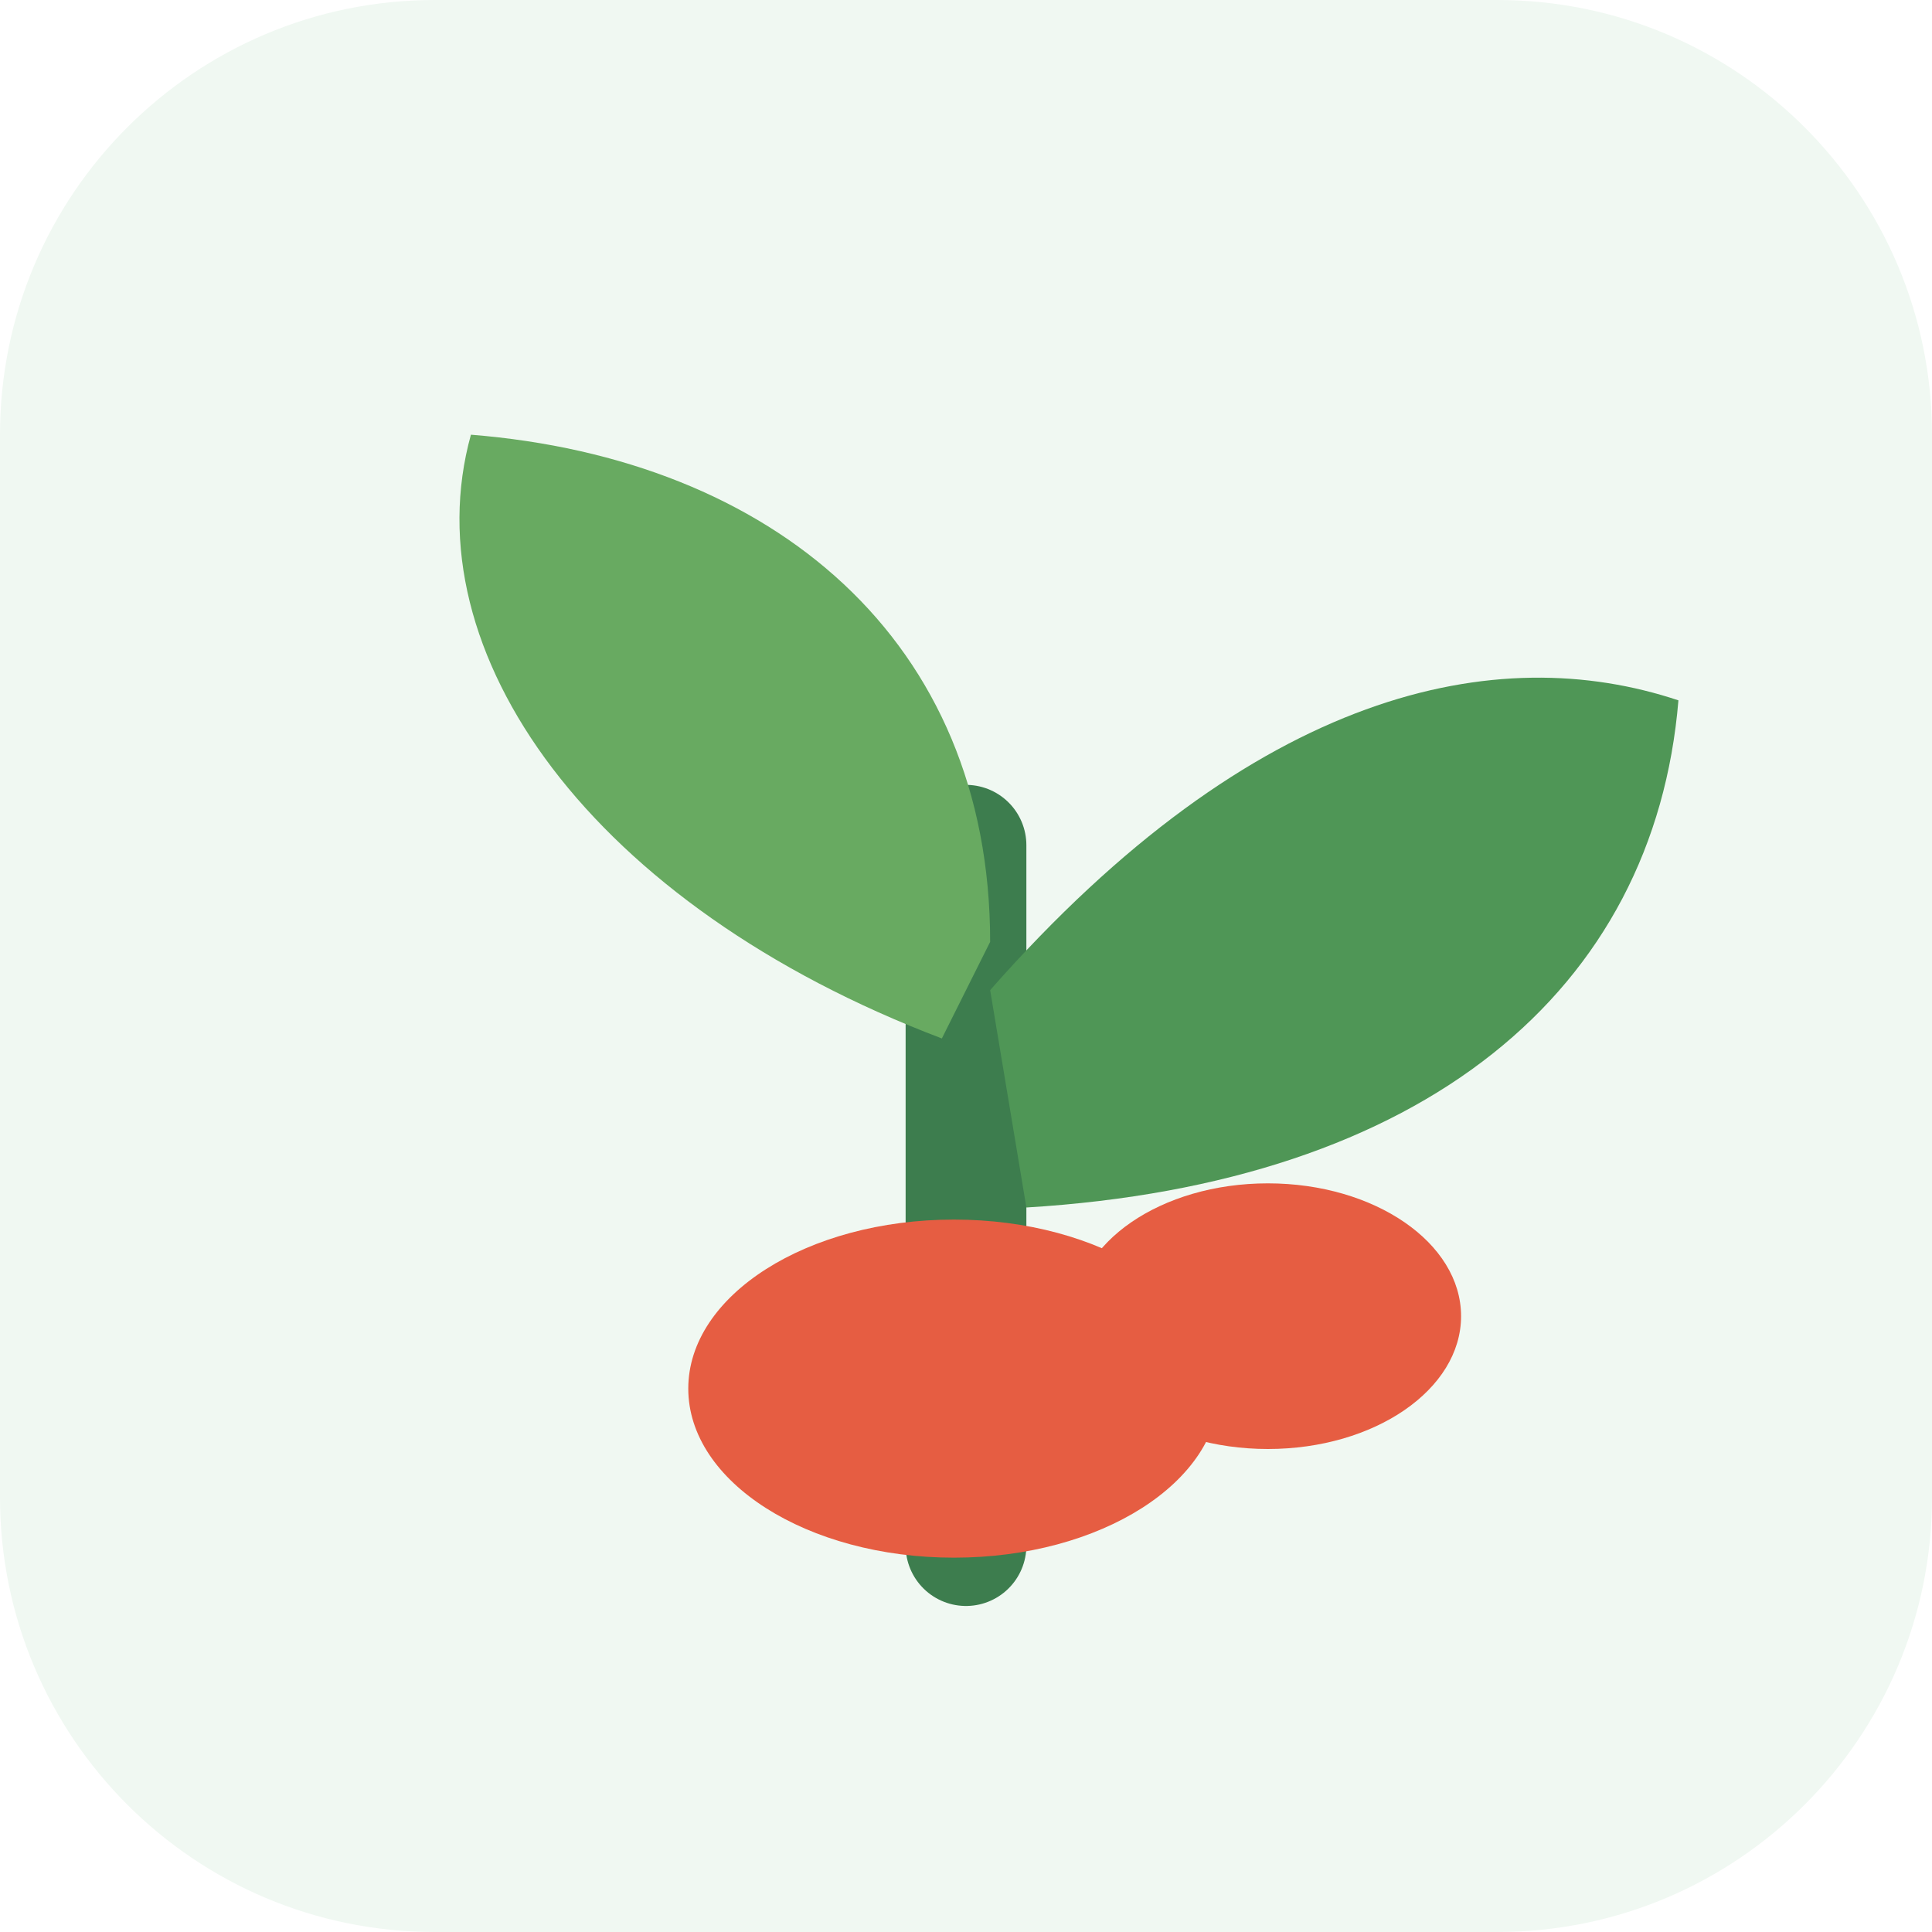
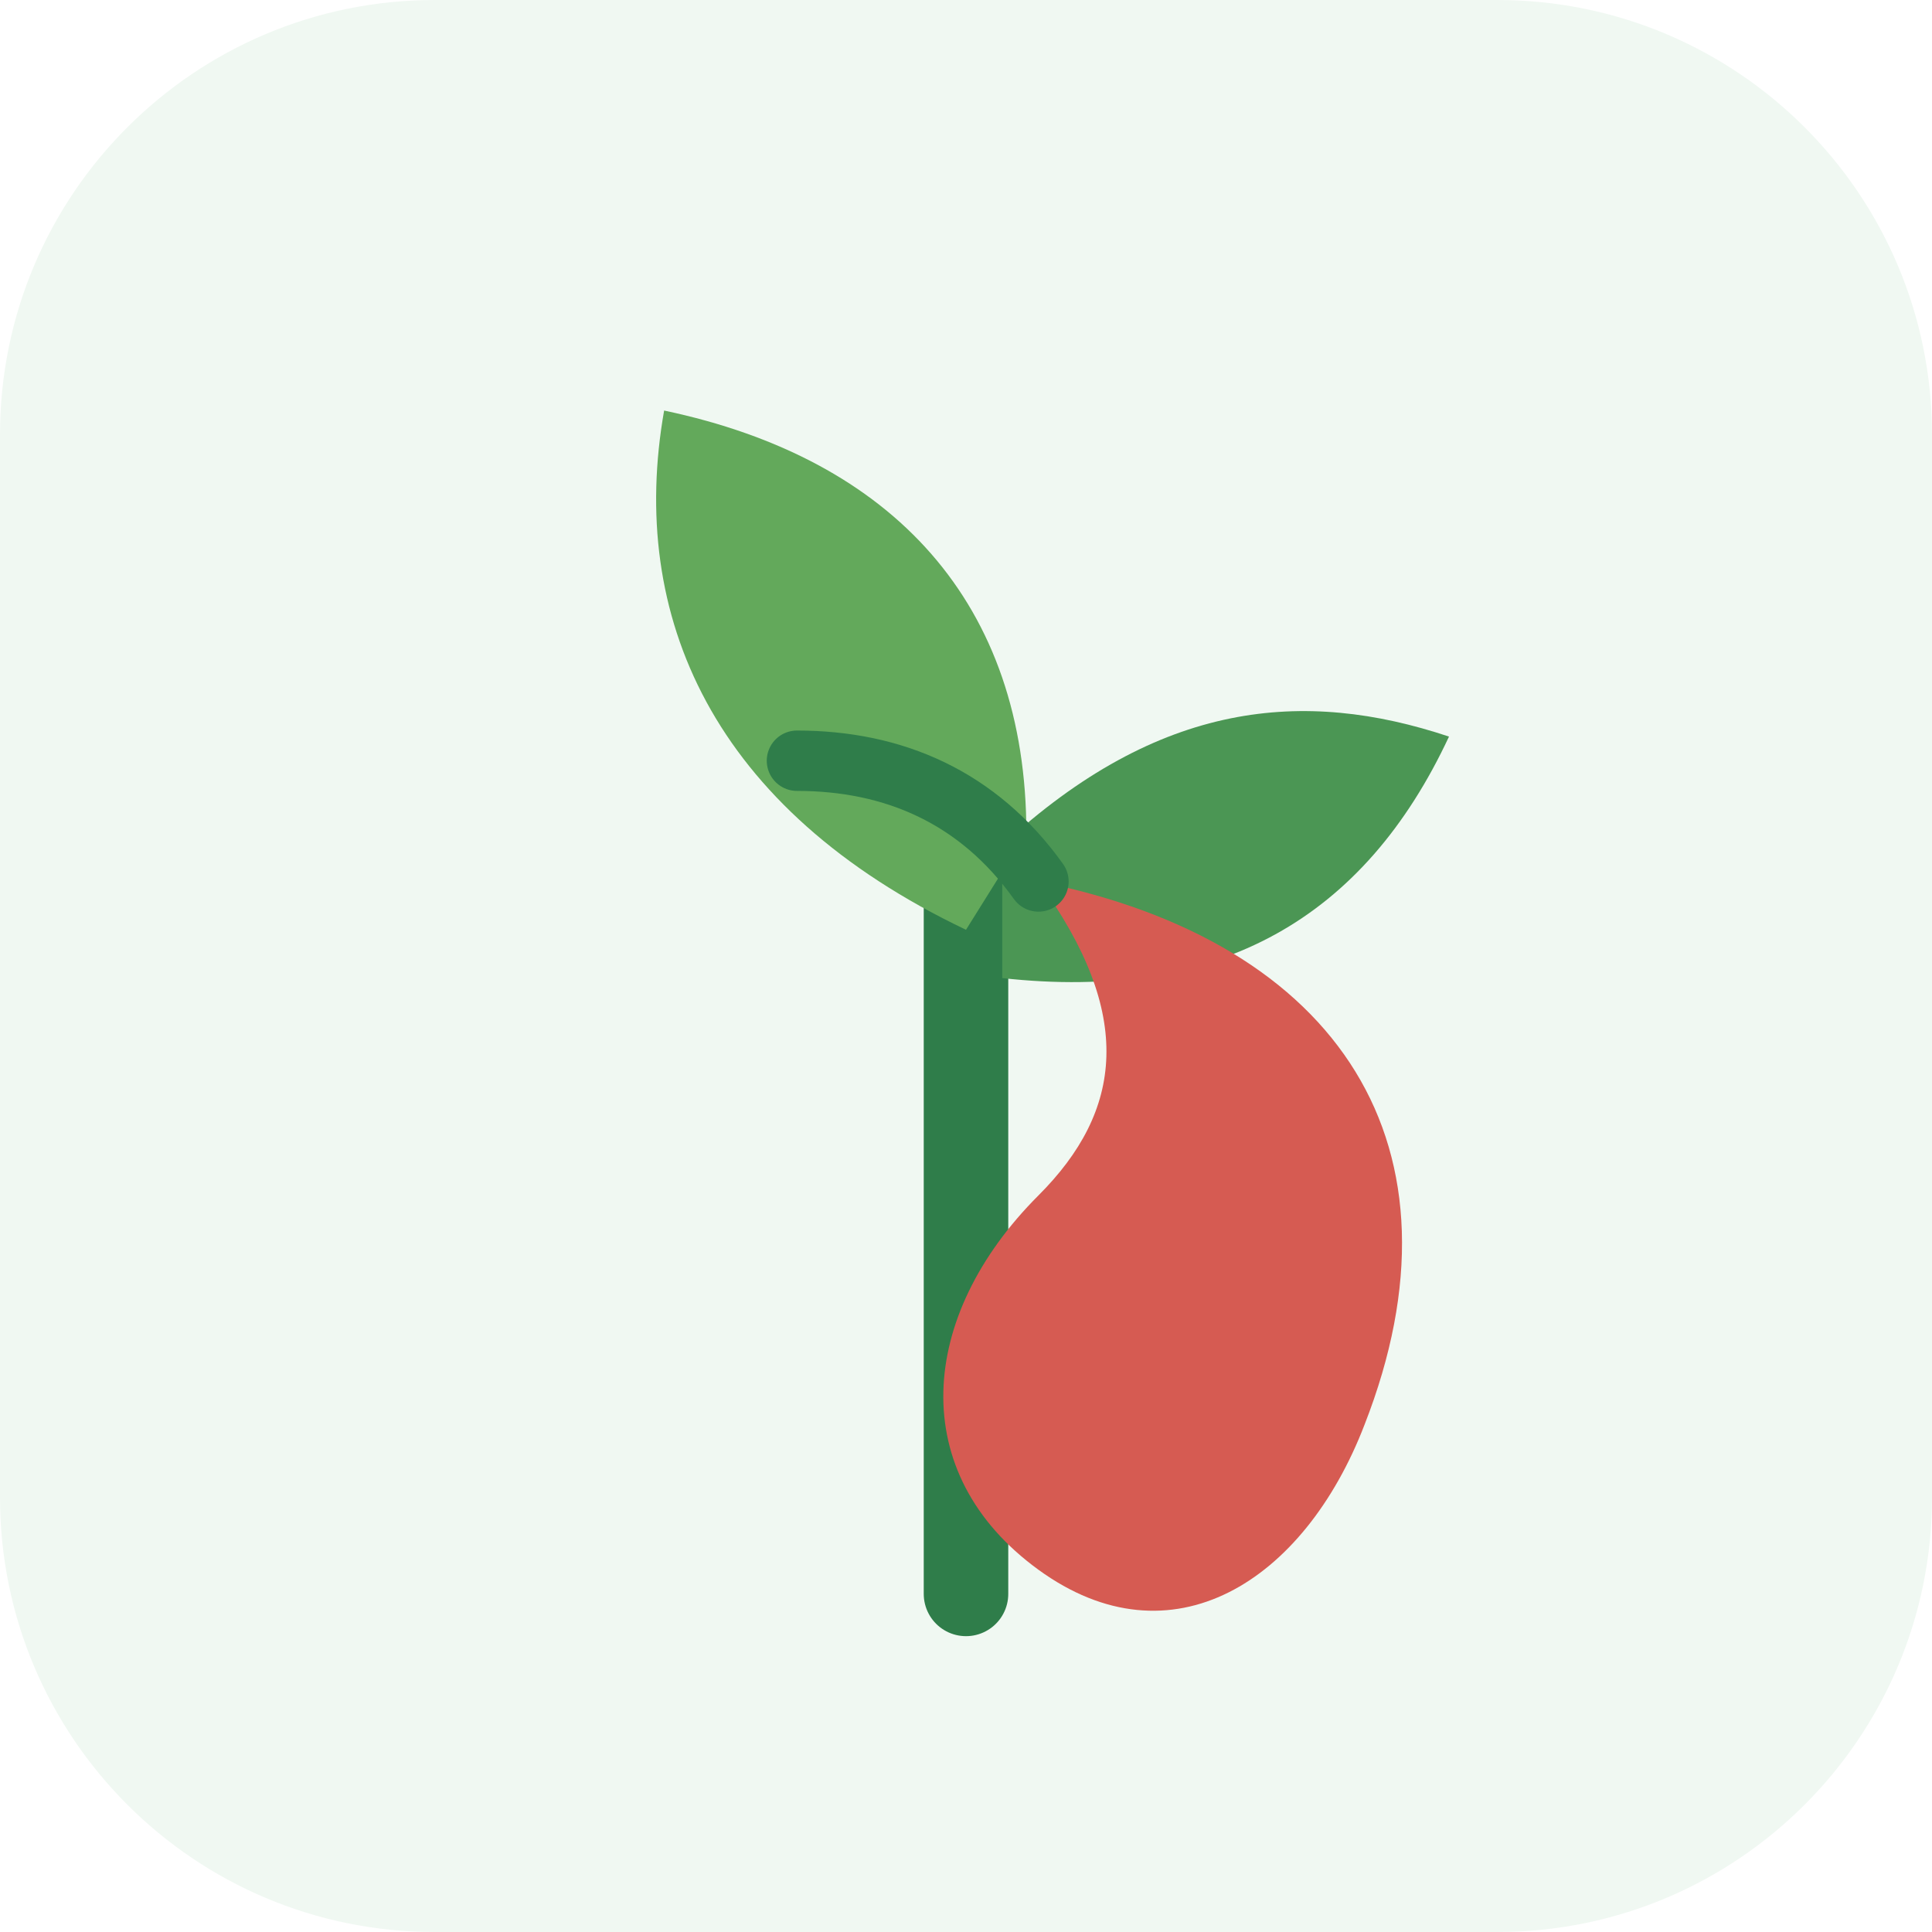
<svg xmlns="http://www.w3.org/2000/svg" viewBox="0 0 160 160">
-   <rect width="160" height="160" rx="36" fill="#f0f8f2" />
-   <path d="M80 128V70" stroke="#3d7d4e" stroke-width="10" stroke-linecap="round" />
-   <path d="M78 86C49 75 34 54 39 36c25 2 43 17 43 42" fill="#68aa61" />
-   <path d="M82 82c22-25 42-29 57-24-2 24-21 40-54 42" fill="#4f9656" />
-   <ellipse cx="79" cy="115" rx="22" ry="14" fill="#e65d42" />
-   <ellipse cx="105" cy="109" rx="16" ry="11" fill="#e65d42" />
+   <rect width="160" height="160" rx="36" fill="#F0F8F2" />
+   <path d="M80 132V66" stroke="#2F7D4A" stroke-width="7" stroke-linecap="round" />
+   <path d="M80 77C59 67 52 51 55 34c19 4 30 16 30 35" fill="#63A95B" />
+   <path d="M83 70C96 58 108 57 120 61c-7 15-19 22-37 20" fill="#4B9654" />
+   <path d="M86 73c25 5 36 22 27 45-5 13-16 20-27 12-11-8-10-21 0-31 7-7 8-15 0-26z" fill="#D65B52" />
+   <path d="M86 73c-5-7-12-10-20-10" fill="none" stroke="#2F7D4A" stroke-width="5" stroke-linecap="round" />
</svg>
